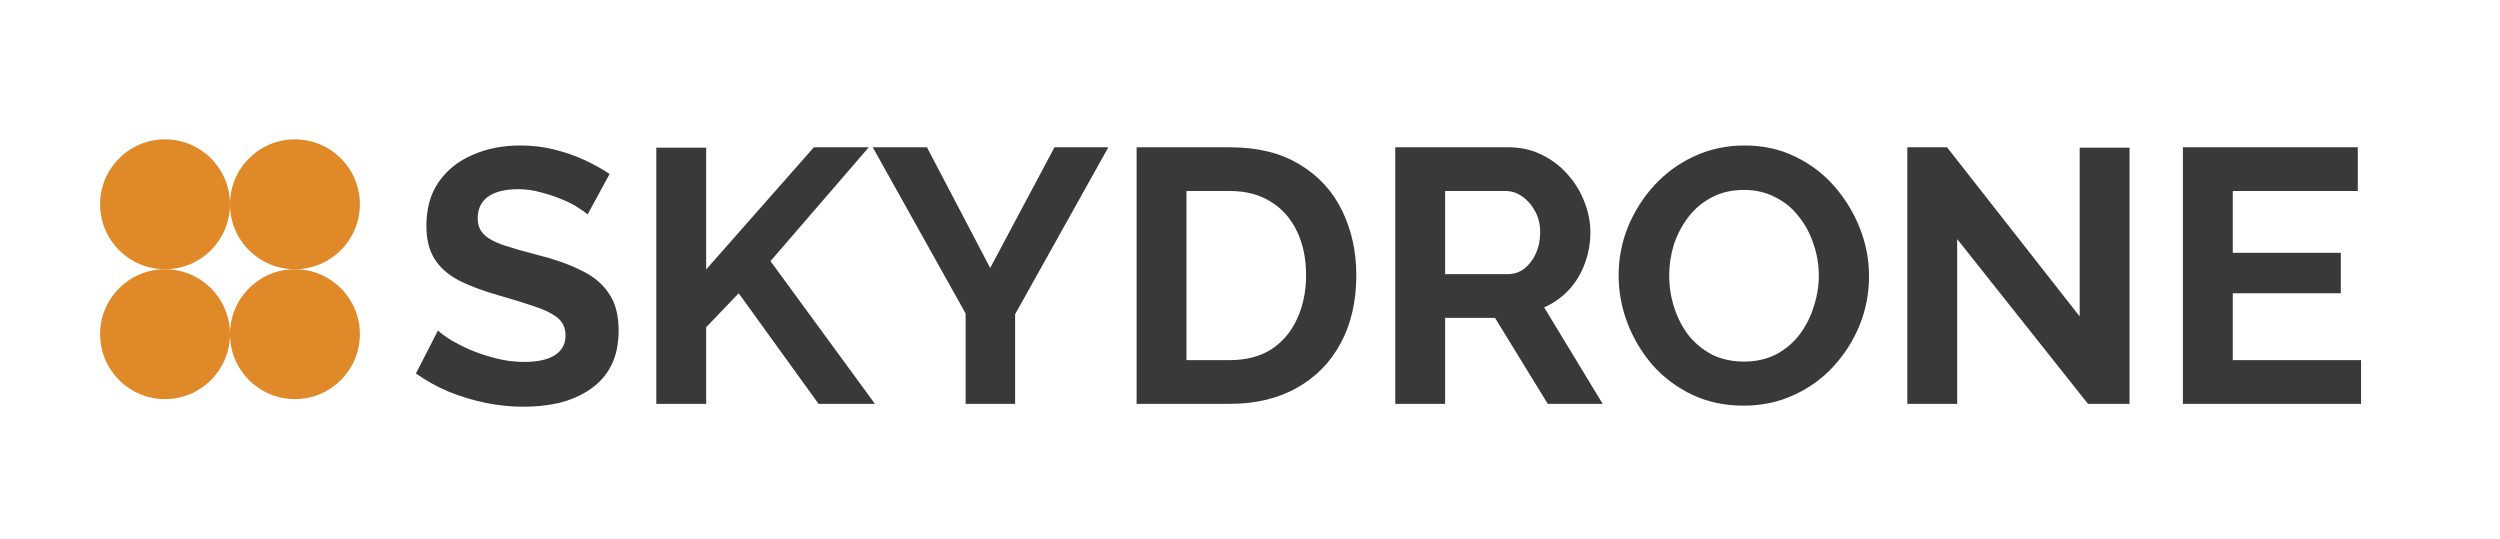
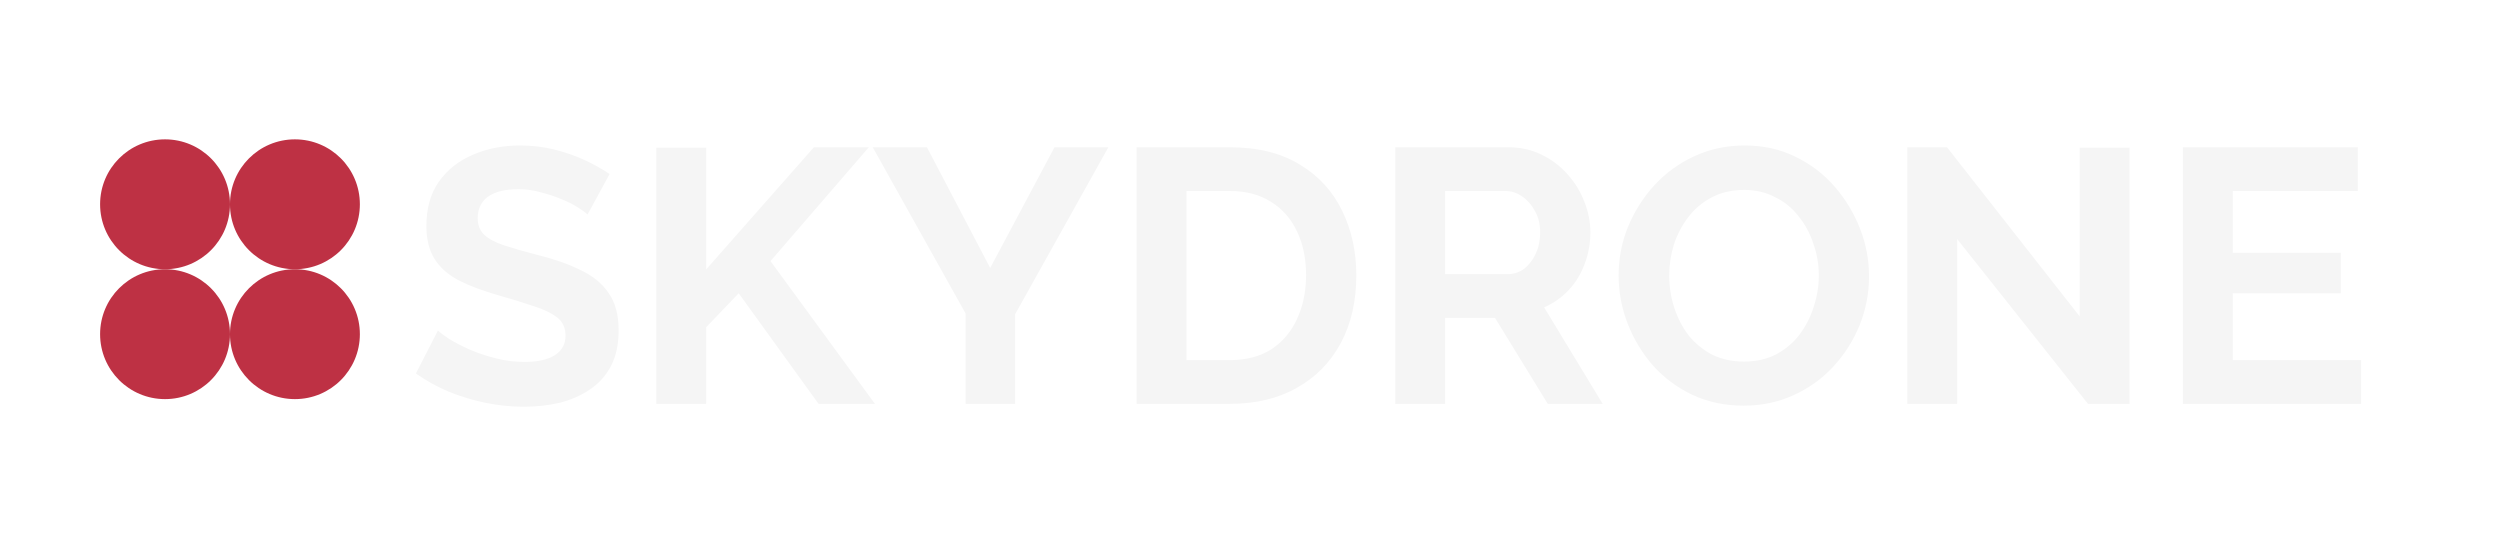
<svg xmlns="http://www.w3.org/2000/svg" width="130" height="28" viewBox="0 0 130 28" fill="none">
-   <circle cx="8.582" cy="10.623" r="3.377" fill="#DF8928" />
-   <circle cx="8.582" cy="17.377" r="3.377" fill="#DF8928" />
-   <circle cx="15.336" cy="10.623" r="3.377" fill="#DF8928" />
-   <circle cx="15.336" cy="17.377" r="3.377" fill="#DF8928" />
-   <path d="M30.553 11.154C30.465 11.066 30.302 10.947 30.064 10.797C29.839 10.646 29.557 10.502 29.219 10.365C28.893 10.227 28.536 10.108 28.148 10.008C27.759 9.895 27.365 9.838 26.964 9.838C26.262 9.838 25.73 9.97 25.367 10.233C25.016 10.496 24.841 10.866 24.841 11.342C24.841 11.705 24.953 11.993 25.179 12.206C25.404 12.419 25.743 12.601 26.194 12.751C26.645 12.901 27.208 13.064 27.885 13.239C28.762 13.453 29.519 13.716 30.158 14.029C30.81 14.329 31.305 14.73 31.643 15.231C31.994 15.72 32.169 16.371 32.169 17.186C32.169 17.9 32.037 18.513 31.774 19.027C31.511 19.528 31.148 19.935 30.684 20.248C30.221 20.562 29.695 20.793 29.106 20.944C28.517 21.081 27.891 21.15 27.227 21.15C26.563 21.15 25.899 21.081 25.235 20.944C24.571 20.806 23.932 20.612 23.319 20.361C22.705 20.098 22.141 19.785 21.627 19.422L22.774 17.186C22.886 17.298 23.087 17.449 23.375 17.637C23.663 17.812 24.014 17.994 24.427 18.181C24.841 18.357 25.292 18.507 25.78 18.632C26.269 18.758 26.764 18.82 27.265 18.82C27.966 18.82 28.498 18.701 28.862 18.463C29.225 18.225 29.407 17.887 29.407 17.449C29.407 17.048 29.263 16.735 28.974 16.509C28.686 16.284 28.285 16.089 27.772 15.927C27.258 15.751 26.651 15.563 25.949 15.363C25.11 15.125 24.408 14.862 23.845 14.574C23.281 14.273 22.861 13.897 22.586 13.446C22.31 12.995 22.172 12.431 22.172 11.755C22.172 10.841 22.385 10.076 22.811 9.463C23.25 8.836 23.838 8.367 24.578 8.053C25.317 7.728 26.137 7.565 27.039 7.565C27.665 7.565 28.254 7.634 28.805 7.771C29.369 7.909 29.895 8.091 30.384 8.316C30.872 8.542 31.311 8.786 31.699 9.049L30.553 11.154ZM34.128 21V7.678H36.721V14.01L42.321 7.659H45.177L40.066 13.578L45.497 21H42.565L38.413 15.25L36.721 17.016V21H34.128ZM48.202 7.659L51.49 13.935L54.834 7.659H57.634L52.786 16.34V21H50.212V16.302L45.383 7.659H48.202ZM59.103 21V7.659H63.951C65.404 7.659 66.619 7.959 67.596 8.561C68.573 9.149 69.306 9.951 69.795 10.966C70.283 11.968 70.528 13.083 70.528 14.311C70.528 15.664 70.258 16.841 69.719 17.843C69.181 18.845 68.417 19.622 67.427 20.173C66.45 20.724 65.291 21 63.951 21H59.103ZM67.916 14.311C67.916 13.446 67.759 12.688 67.446 12.037C67.133 11.373 66.682 10.859 66.093 10.496C65.504 10.12 64.79 9.932 63.951 9.932H61.696V18.726H63.951C64.803 18.726 65.523 18.538 66.112 18.163C66.701 17.774 67.145 17.248 67.446 16.584C67.759 15.908 67.916 15.15 67.916 14.311ZM72.553 21V7.659H78.454C79.067 7.659 79.631 7.784 80.145 8.035C80.671 8.285 81.122 8.623 81.498 9.049C81.886 9.475 82.18 9.951 82.381 10.477C82.594 11.004 82.7 11.542 82.7 12.093C82.7 12.657 82.6 13.202 82.4 13.728C82.212 14.242 81.936 14.693 81.573 15.081C81.21 15.469 80.784 15.77 80.295 15.983L83.339 21H80.483L77.74 16.528H75.147V21H72.553ZM75.147 14.254H78.397C78.723 14.254 79.011 14.16 79.262 13.972C79.512 13.772 79.713 13.509 79.863 13.183C80.013 12.857 80.088 12.494 80.088 12.093C80.088 11.667 80.001 11.298 79.825 10.985C79.65 10.659 79.424 10.402 79.149 10.214C78.886 10.026 78.598 9.932 78.285 9.932H75.147V14.254ZM90.67 21.094C89.693 21.094 88.803 20.906 88.002 20.53C87.213 20.154 86.53 19.647 85.954 19.008C85.39 18.357 84.951 17.63 84.638 16.828C84.325 16.014 84.168 15.181 84.168 14.329C84.168 13.44 84.331 12.594 84.657 11.793C84.995 10.978 85.453 10.258 86.029 9.632C86.618 8.993 87.306 8.492 88.096 8.129C88.897 7.753 89.774 7.565 90.726 7.565C91.691 7.565 92.568 7.759 93.357 8.147C94.159 8.536 94.841 9.056 95.405 9.707C95.969 10.358 96.407 11.085 96.721 11.887C97.034 12.688 97.19 13.515 97.19 14.367C97.19 15.244 97.028 16.089 96.702 16.904C96.376 17.705 95.919 18.426 95.33 19.065C94.754 19.691 94.065 20.186 93.263 20.549C92.474 20.912 91.609 21.094 90.67 21.094ZM86.799 14.329C86.799 14.906 86.887 15.463 87.062 16.002C87.238 16.54 87.488 17.023 87.814 17.449C88.152 17.862 88.559 18.194 89.035 18.445C89.524 18.683 90.075 18.802 90.689 18.802C91.315 18.802 91.873 18.676 92.361 18.426C92.85 18.163 93.257 17.818 93.582 17.392C93.908 16.954 94.153 16.471 94.315 15.945C94.491 15.407 94.578 14.868 94.578 14.329C94.578 13.753 94.484 13.202 94.297 12.676C94.121 12.137 93.864 11.661 93.526 11.248C93.201 10.822 92.793 10.49 92.305 10.252C91.829 10.001 91.29 9.876 90.689 9.876C90.05 9.876 89.486 10.008 88.998 10.271C88.522 10.521 88.121 10.859 87.795 11.285C87.469 11.711 87.219 12.187 87.043 12.713C86.881 13.239 86.799 13.778 86.799 14.329ZM101.773 12.431V21H99.18V7.659H101.246L108.143 16.453V7.678H110.736V21H108.575L101.773 12.431ZM122.775 18.726V21H113.511V7.659H122.605V9.932H116.104V13.146H121.722V15.25H116.104V18.726H122.775Z" fill="#393939" />
+   <circle cx="8.582" cy="10.623" r="3.377" fill="#BE3144" />
+   <circle cx="8.582" cy="17.377" r="3.377" fill="#BE3144" />
+   <circle cx="15.336" cy="10.623" r="3.377" fill="#BE3144" />
+   <circle cx="15.336" cy="17.377" r="3.377" fill="#BE3144" />
+   <path d="M30.553 11.154C30.465 11.066 30.302 10.947 30.064 10.797C29.839 10.646 29.557 10.502 29.219 10.365C28.893 10.227 28.536 10.108 28.148 10.008C27.759 9.895 27.365 9.838 26.964 9.838C26.262 9.838 25.73 9.97 25.367 10.233C25.016 10.496 24.841 10.866 24.841 11.342C24.841 11.705 24.953 11.993 25.179 12.206C25.404 12.419 25.743 12.601 26.194 12.751C26.645 12.901 27.208 13.064 27.885 13.239C28.762 13.453 29.519 13.716 30.158 14.029C30.81 14.329 31.305 14.73 31.643 15.231C31.994 15.72 32.169 16.371 32.169 17.186C32.169 17.9 32.037 18.513 31.774 19.027C31.511 19.528 31.148 19.935 30.684 20.248C30.221 20.562 29.695 20.793 29.106 20.944C28.517 21.081 27.891 21.15 27.227 21.15C26.563 21.15 25.899 21.081 25.235 20.944C24.571 20.806 23.932 20.612 23.319 20.361C22.705 20.098 22.141 19.785 21.627 19.422L22.774 17.186C22.886 17.298 23.087 17.449 23.375 17.637C23.663 17.812 24.014 17.994 24.427 18.181C24.841 18.357 25.292 18.507 25.78 18.632C26.269 18.758 26.764 18.82 27.265 18.82C27.966 18.82 28.498 18.701 28.862 18.463C29.225 18.225 29.407 17.887 29.407 17.449C29.407 17.048 29.263 16.735 28.974 16.509C28.686 16.284 28.285 16.089 27.772 15.927C27.258 15.751 26.651 15.563 25.949 15.363C25.11 15.125 24.408 14.862 23.845 14.574C23.281 14.273 22.861 13.897 22.586 13.446C22.31 12.995 22.172 12.431 22.172 11.755C22.172 10.841 22.385 10.076 22.811 9.463C23.25 8.836 23.838 8.367 24.578 8.053C25.317 7.728 26.137 7.565 27.039 7.565C27.665 7.565 28.254 7.634 28.805 7.771C29.369 7.909 29.895 8.091 30.384 8.316C30.872 8.542 31.311 8.786 31.699 9.049L30.553 11.154ZM34.128 21V7.678H36.721V14.01L42.321 7.659H45.177L40.066 13.578L45.497 21H42.565L38.413 15.25L36.721 17.016V21H34.128ZM48.202 7.659L51.49 13.935L54.834 7.659H57.634L52.786 16.34V21H50.212V16.302L45.383 7.659H48.202ZM59.103 21V7.659H63.951C65.404 7.659 66.619 7.959 67.596 8.561C68.573 9.149 69.306 9.951 69.795 10.966C70.283 11.968 70.528 13.083 70.528 14.311C70.528 15.664 70.258 16.841 69.719 17.843C69.181 18.845 68.417 19.622 67.427 20.173C66.45 20.724 65.291 21 63.951 21H59.103ZM67.916 14.311C67.916 13.446 67.759 12.688 67.446 12.037C67.133 11.373 66.682 10.859 66.093 10.496C65.504 10.12 64.79 9.932 63.951 9.932H61.696V18.726H63.951C64.803 18.726 65.523 18.538 66.112 18.163C66.701 17.774 67.145 17.248 67.446 16.584C67.759 15.908 67.916 15.15 67.916 14.311ZM72.553 21V7.659H78.454C79.067 7.659 79.631 7.784 80.145 8.035C80.671 8.285 81.122 8.623 81.498 9.049C81.886 9.475 82.18 9.951 82.381 10.477C82.594 11.004 82.7 11.542 82.7 12.093C82.7 12.657 82.6 13.202 82.4 13.728C82.212 14.242 81.936 14.693 81.573 15.081C81.21 15.469 80.784 15.77 80.295 15.983L83.339 21H80.483L77.74 16.528H75.147V21H72.553ZM75.147 14.254H78.397C78.723 14.254 79.011 14.16 79.262 13.972C79.512 13.772 79.713 13.509 79.863 13.183C80.013 12.857 80.088 12.494 80.088 12.093C80.088 11.667 80.001 11.298 79.825 10.985C79.65 10.659 79.424 10.402 79.149 10.214C78.886 10.026 78.598 9.932 78.285 9.932H75.147V14.254ZM90.67 21.094C89.693 21.094 88.803 20.906 88.002 20.53C87.213 20.154 86.53 19.647 85.954 19.008C85.39 18.357 84.951 17.63 84.638 16.828C84.325 16.014 84.168 15.181 84.168 14.329C84.168 13.44 84.331 12.594 84.657 11.793C84.995 10.978 85.453 10.258 86.029 9.632C86.618 8.993 87.306 8.492 88.096 8.129C88.897 7.753 89.774 7.565 90.726 7.565C91.691 7.565 92.568 7.759 93.357 8.147C94.159 8.536 94.841 9.056 95.405 9.707C95.969 10.358 96.407 11.085 96.721 11.887C97.034 12.688 97.19 13.515 97.19 14.367C97.19 15.244 97.028 16.089 96.702 16.904C96.376 17.705 95.919 18.426 95.33 19.065C94.754 19.691 94.065 20.186 93.263 20.549C92.474 20.912 91.609 21.094 90.67 21.094ZM86.799 14.329C86.799 14.906 86.887 15.463 87.062 16.002C87.238 16.54 87.488 17.023 87.814 17.449C88.152 17.862 88.559 18.194 89.035 18.445C89.524 18.683 90.075 18.802 90.689 18.802C91.315 18.802 91.873 18.676 92.361 18.426C92.85 18.163 93.257 17.818 93.582 17.392C93.908 16.954 94.153 16.471 94.315 15.945C94.491 15.407 94.578 14.868 94.578 14.329C94.578 13.753 94.484 13.202 94.297 12.676C94.121 12.137 93.864 11.661 93.526 11.248C93.201 10.822 92.793 10.49 92.305 10.252C91.829 10.001 91.29 9.876 90.689 9.876C90.05 9.876 89.486 10.008 88.998 10.271C88.522 10.521 88.121 10.859 87.795 11.285C87.469 11.711 87.219 12.187 87.043 12.713C86.881 13.239 86.799 13.778 86.799 14.329ZM101.773 12.431V21H99.18V7.659H101.246L108.143 16.453V7.678H110.736V21H108.575L101.773 12.431ZM122.775 18.726V21H113.511V7.659H122.605V9.932H116.104V13.146H121.722V15.25H116.104V18.726H122.775Z" fill="#F5F5F5" />
</svg>
